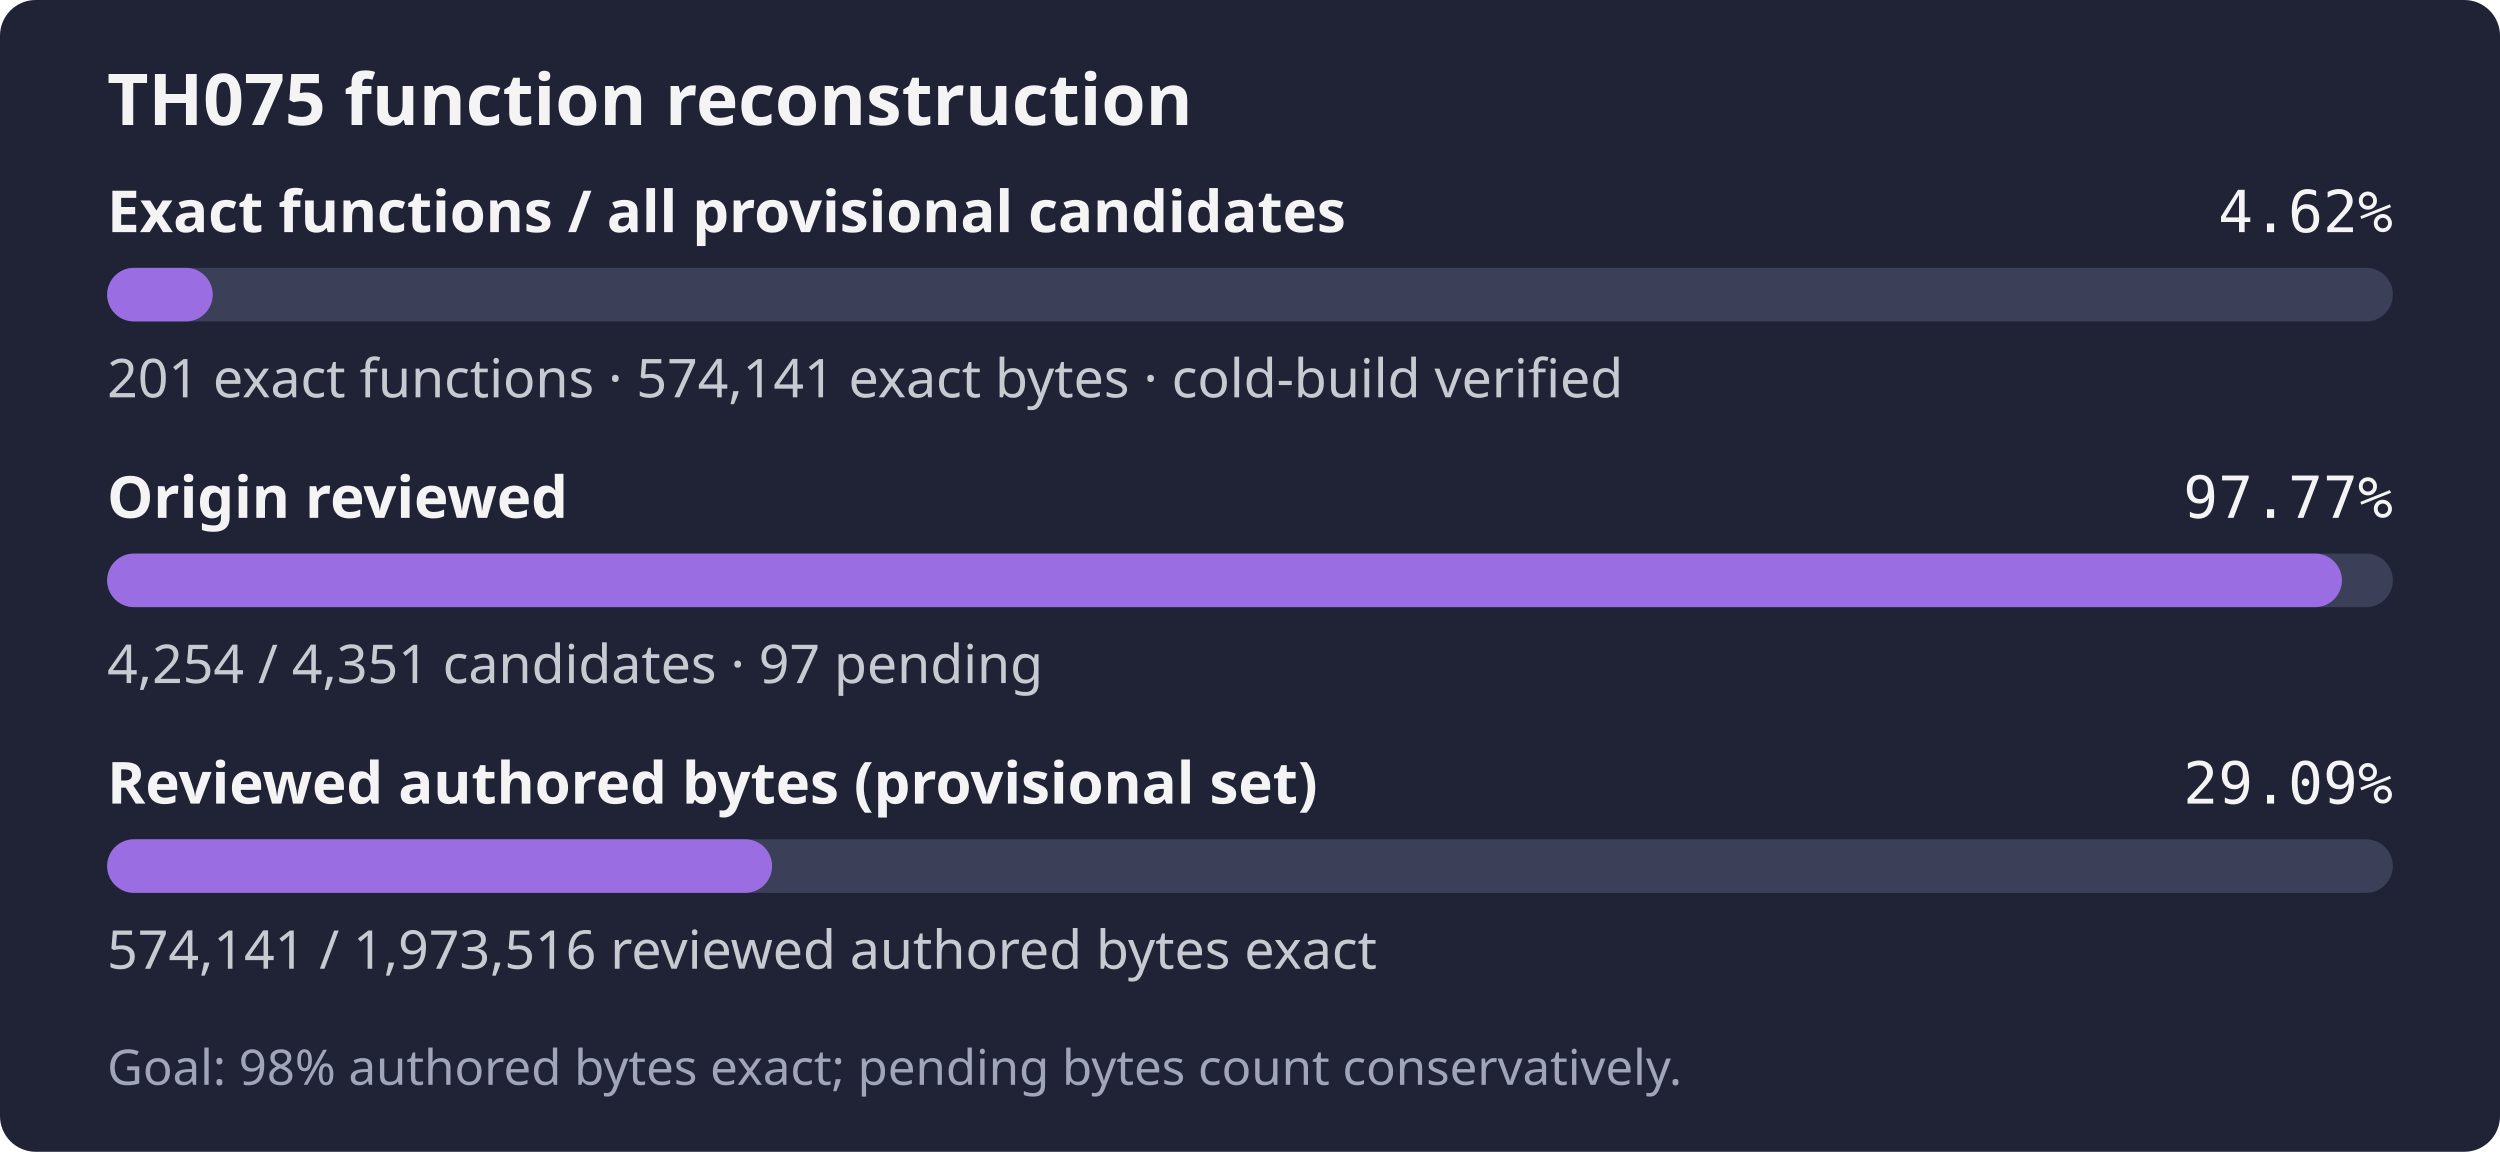
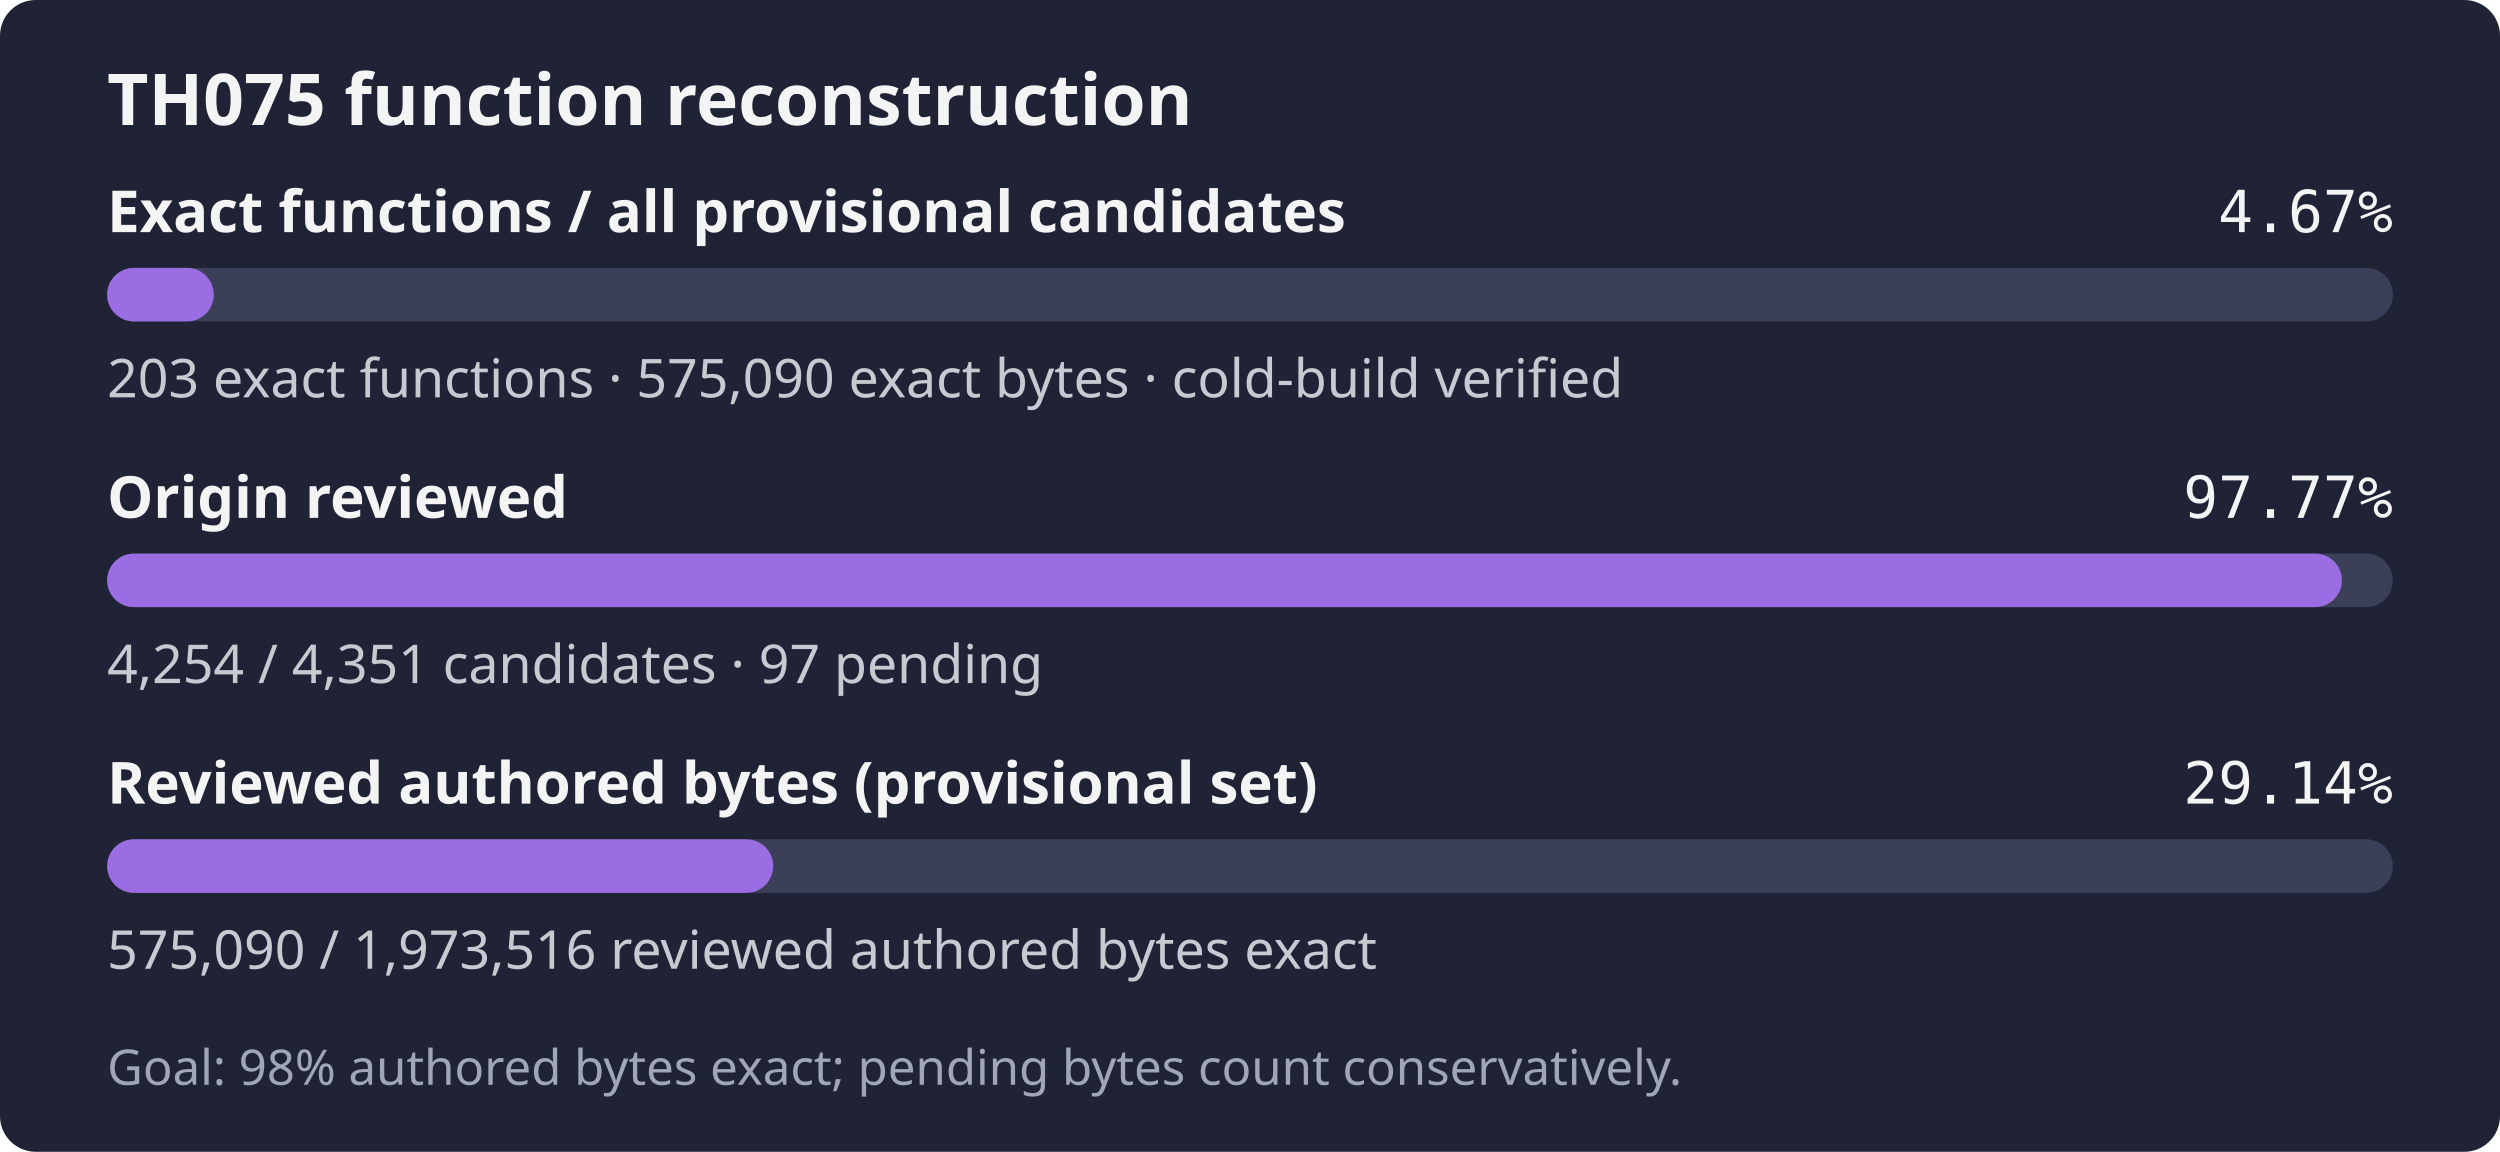
- <svg xmlns="http://www.w3.org/2000/svg" width="560" height="258" role="img" aria-label="TH075: 201 exact functions, 574,141 exact bytes; 4,254 of 4,351 candidates reviewed; Goal: 98% authored bytes exact; pending bytes count conservatively.">
+ <svg xmlns="http://www.w3.org/2000/svg" width="560" height="258" role="img" aria-label="TH075: 203 exact functions, 575,090 exact bytes; 4,254 of 4,351 candidates reviewed; Goal: 98% authored bytes exact; pending bytes count conservatively.">
  <rect width="560" height="258" rx="8" fill="#1f2335" />
  <text x="24" y="28" fill="#f4f4f5" font-family="sans-serif" font-size="16" font-weight="600">TH075 function reconstruction</text>
  <text x="24" y="52" fill="#f4f4f5" font-family="sans-serif" font-size="13" font-weight="600">Exact functions / all provisional candidates</text>
-   <text x="536" y="52" fill="#f4f4f5" text-anchor="end" font-family="monospace" font-size="13">4.62%</text>
+   <text x="536" y="52" fill="#f4f4f5" text-anchor="end" font-family="monospace" font-size="13">4.67%</text>
  <rect x="24" y="60" width="512" height="12" rx="6" fill="#3b4058" />
-   <rect x="24" y="60" width="23.65" height="12" rx="6" fill="#9b6de3" />
-   <text x="24" y="89" fill="#c8cad2" font-family="sans-serif" font-size="12">201 exact functions · 574,141 exact bytes · cold-build verified</text>
+   <rect x="24" y="60" width="23.89" height="12" rx="6" fill="#9b6de3" />
+   <text x="24" y="89" fill="#c8cad2" font-family="sans-serif" font-size="12">203 exact functions · 575,090 exact bytes · cold-build verified</text>
  <text x="24" y="116" fill="#f4f4f5" font-family="sans-serif" font-size="13" font-weight="600">Origin reviewed</text>
  <text x="536" y="116" fill="#f4f4f5" text-anchor="end" font-family="monospace" font-size="13">97.77%</text>
  <rect x="24" y="124" width="512" height="12" rx="6" fill="#3b4058" />
  <rect x="24" y="124" width="500.59" height="12" rx="6" fill="#9b6de3" />
  <text x="24" y="153" fill="#c8cad2" font-family="sans-serif" font-size="12">4,254 / 4,351 candidates · 97 pending</text>
  <text x="24" y="180" fill="#f4f4f5" font-family="sans-serif" font-size="13" font-weight="600">Reviewed authored bytes (provisional set)</text>
-   <text x="536" y="180" fill="#f4f4f5" text-anchor="end" font-family="monospace" font-size="13">29.09%</text>
+   <text x="536" y="180" fill="#f4f4f5" text-anchor="end" font-family="monospace" font-size="13">29.14%</text>
  <rect x="24" y="188" width="512" height="12" rx="6" fill="#3b4058" />
-   <rect x="24" y="188" width="148.95" height="12" rx="6" fill="#9b6de3" />
-   <text x="24" y="217" fill="#c8cad2" font-family="sans-serif" font-size="12">574,141 / 1,973,516 reviewed authored bytes exact</text>
+   <rect x="24" y="188" width="149.20" height="12" rx="6" fill="#9b6de3" />
+   <text x="24" y="217" fill="#c8cad2" font-family="sans-serif" font-size="12">575,090 / 1,973,516 reviewed authored bytes exact</text>
  <text x="24" y="243" fill="#a0a5ba" font-family="sans-serif" font-size="11">Goal: 98% authored bytes exact; pending bytes count conservatively.</text>
</svg>
